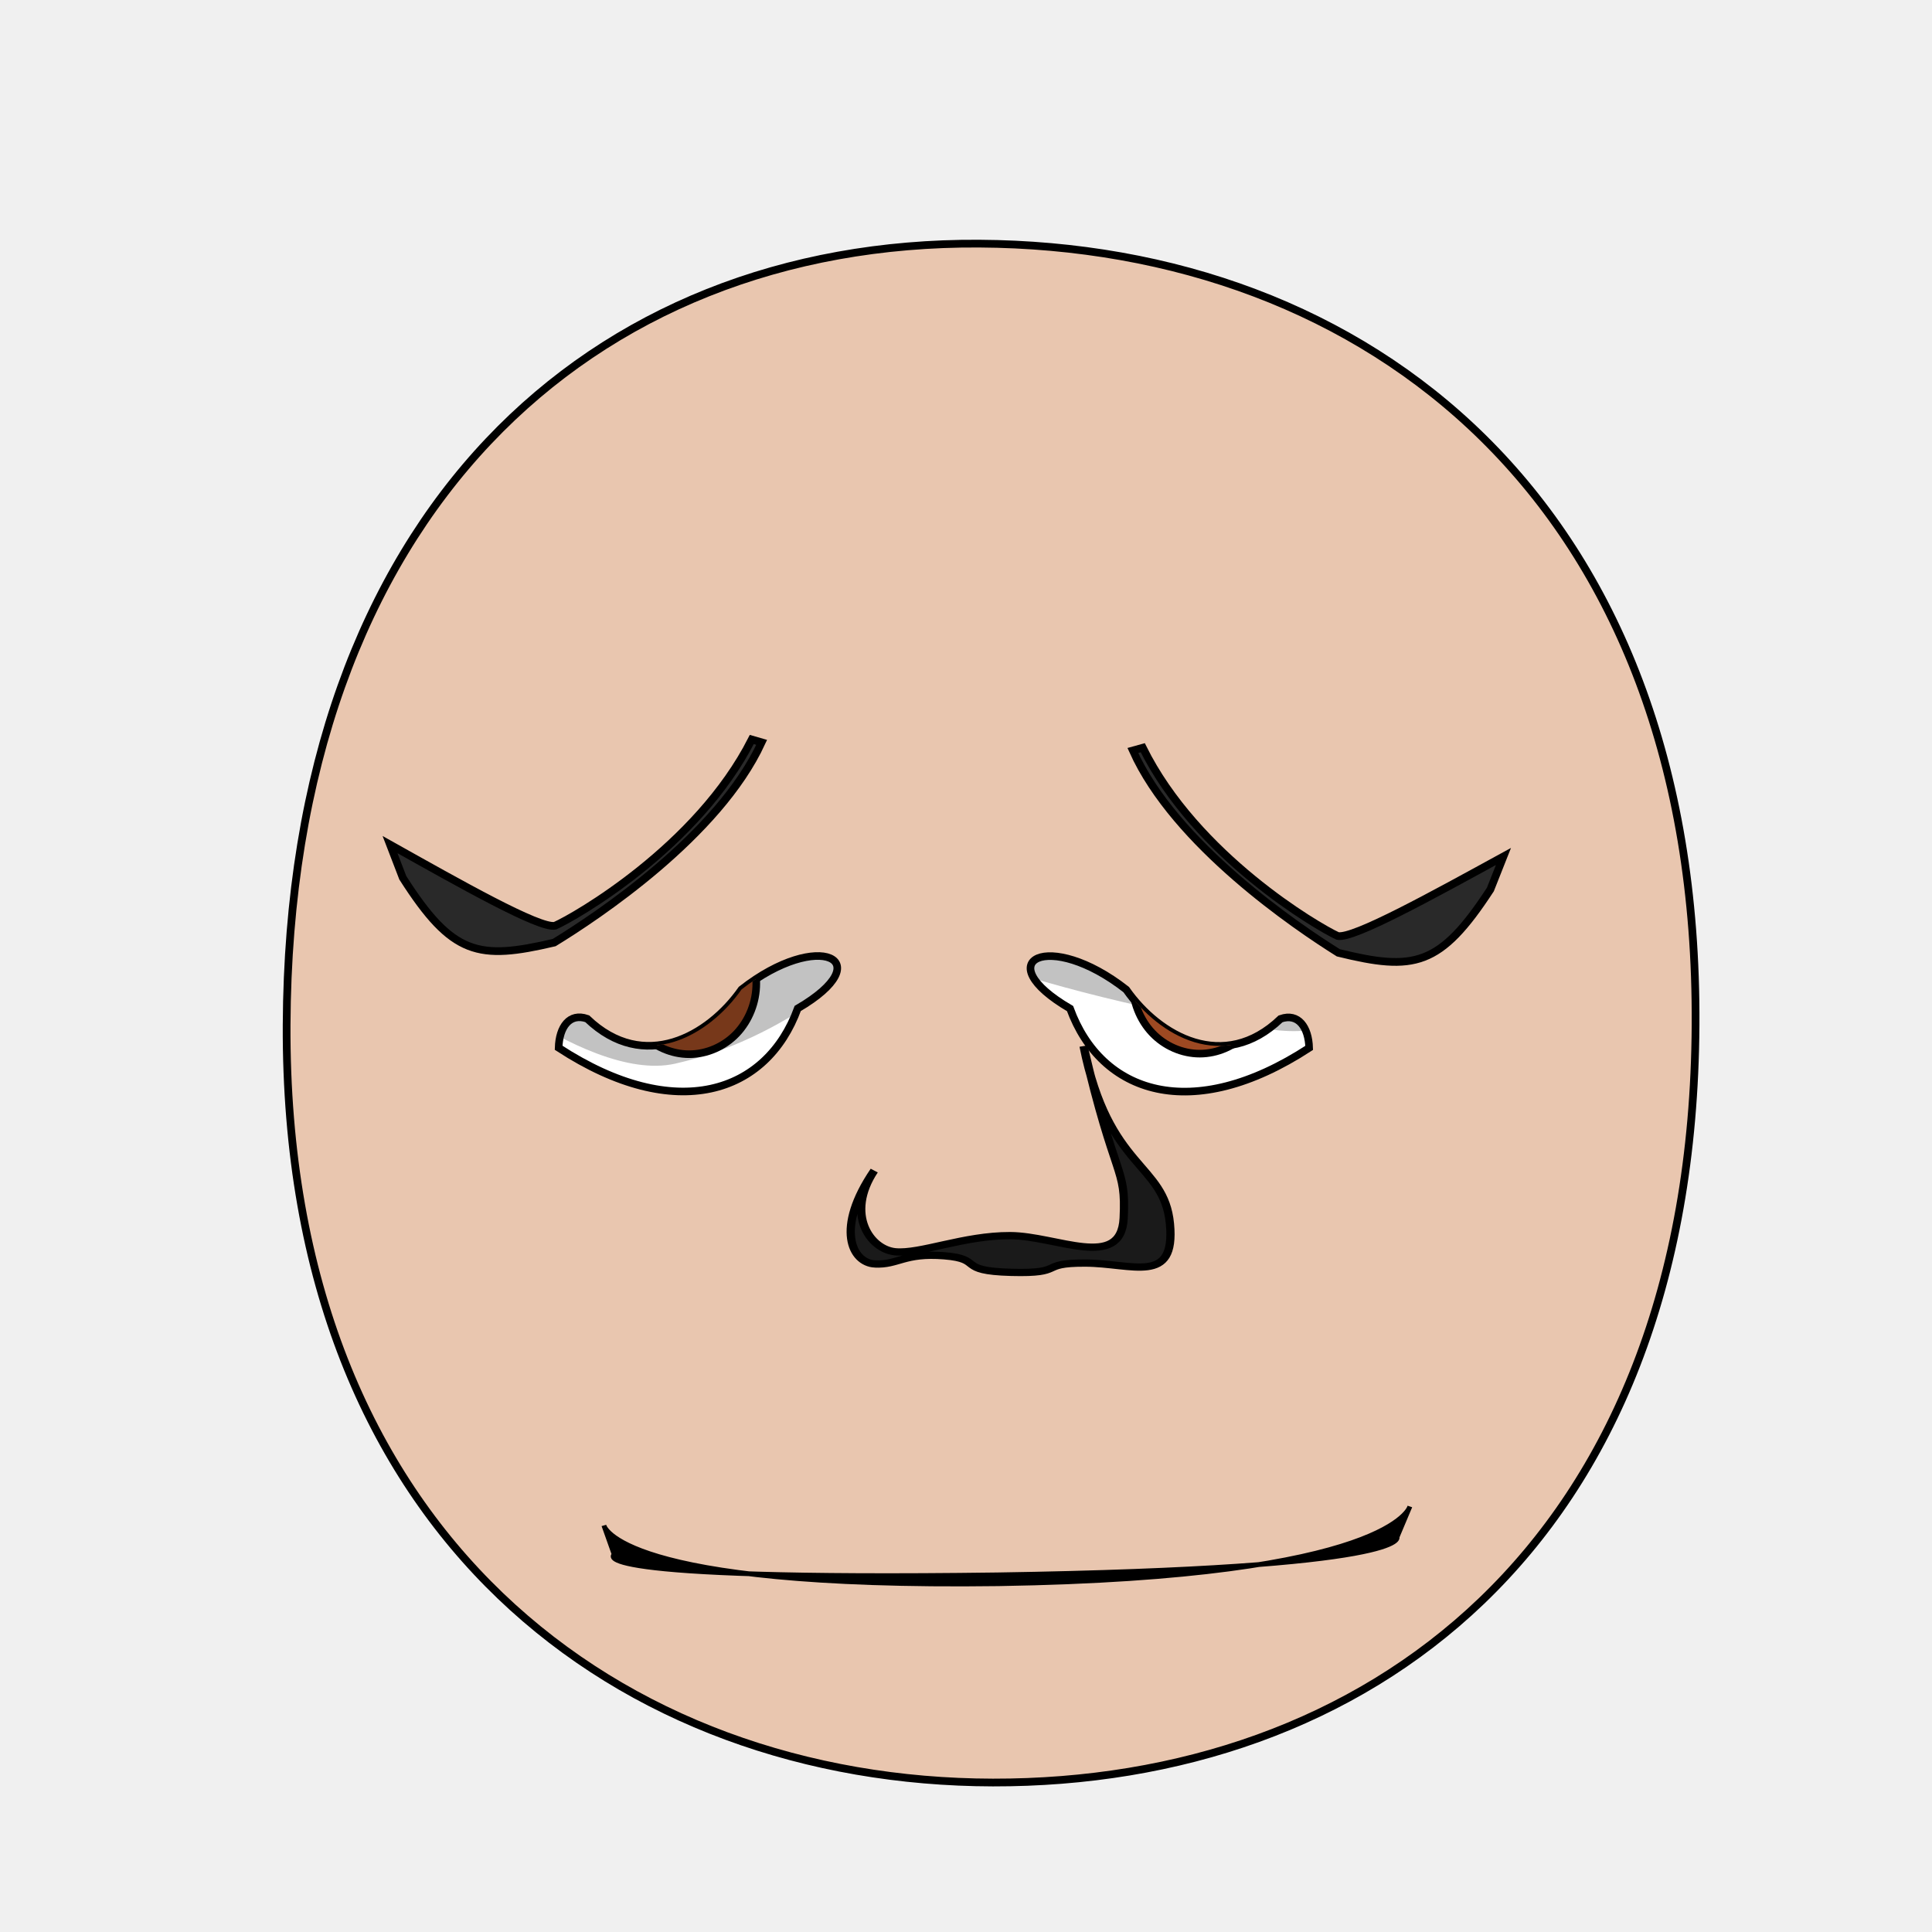
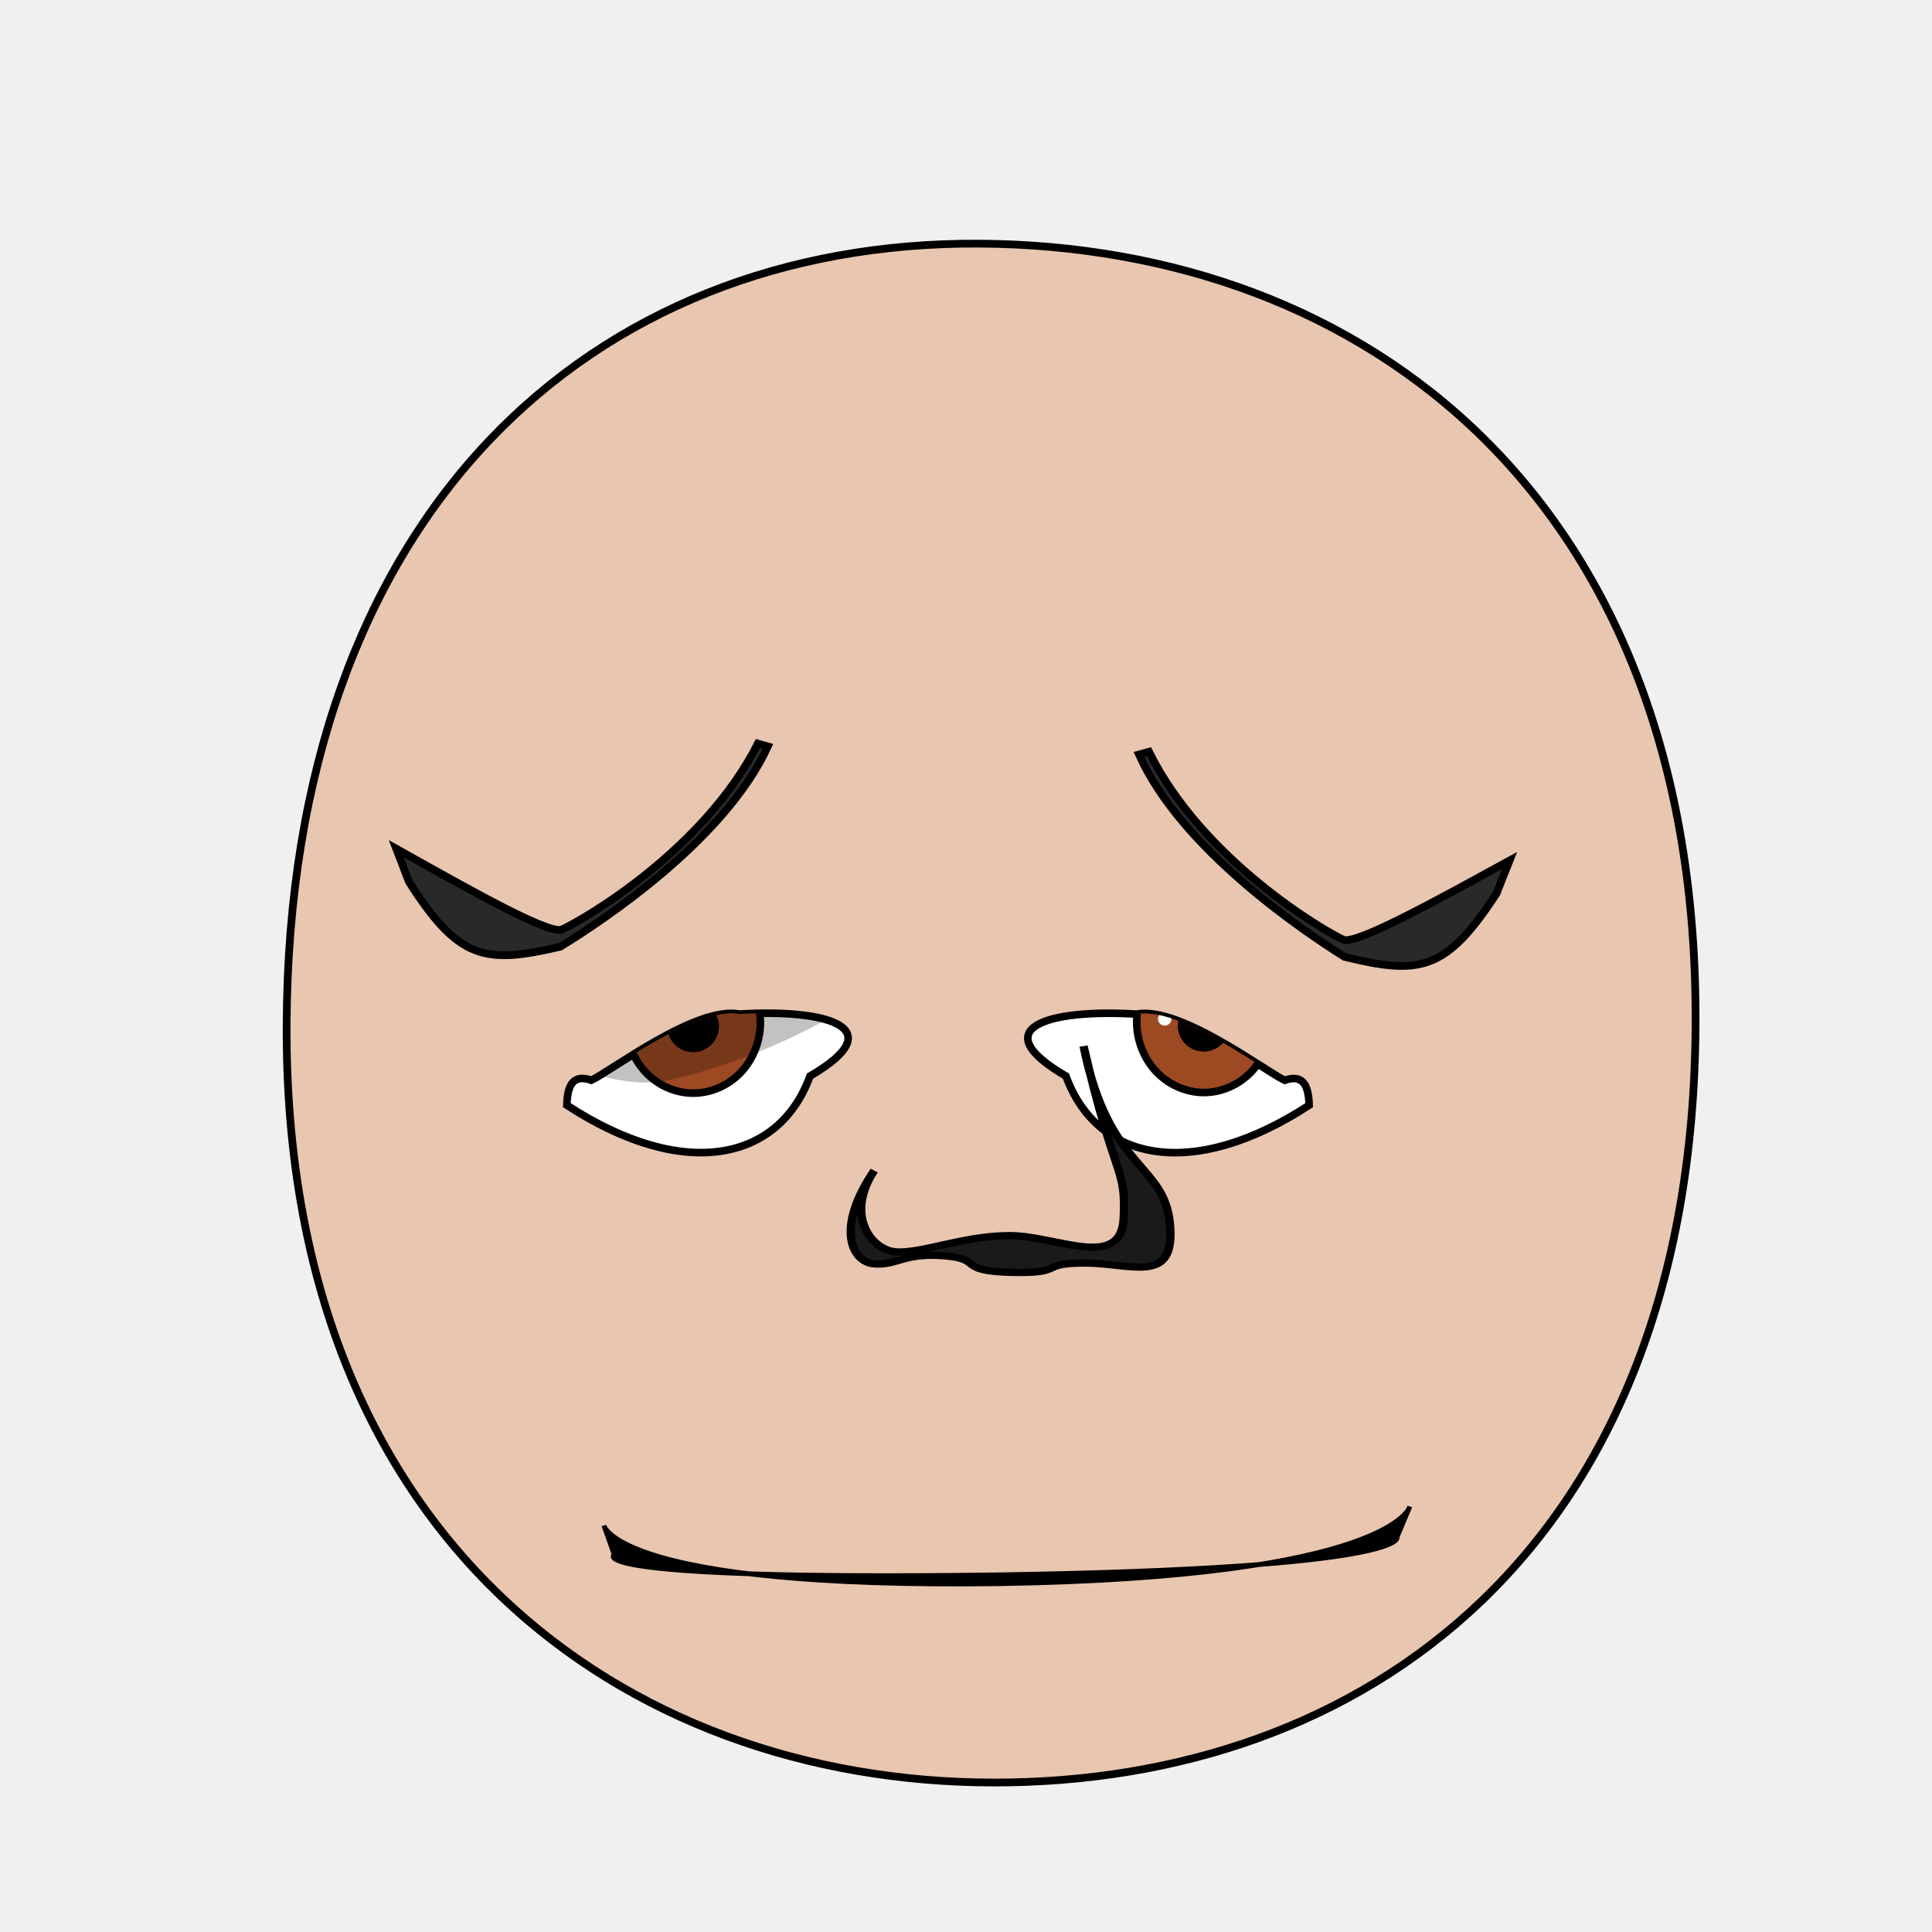
<svg xmlns="http://www.w3.org/2000/svg" xmlns:xlink="http://www.w3.org/1999/xlink" height="100%" width="100%" id="emoticon-front-view" viewBox="0 0 250 250" version="1.1">
  <defs id="defs4">
    <linearGradient id="linearGradient5745">
      <stop style="stop-color:#f4dc15;stop-opacity:1" offset="0" id="stop5747" />
      <stop style="stop-color:#e1430a;stop-opacity:1" offset="1" id="stop5749" />
    </linearGradient>
    <linearGradient id="linearGradient2823">
      <stop style="stop-color:#000000;stop-opacity:1" offset="0" id="stop2825" />
      <stop style="stop-color:#6f0a5a;stop-opacity:1" offset="1" id="stop2827" />
    </linearGradient>
    <clipPath id="clipPath2967">
      <use transform="translate(-47.21,-108.93)" xlink:href="#path3622" height="1" width="1" y="0" x="0" id="use2969" />
    </clipPath>
    <clipPath id="clipPath4022">
      <use transform="matrix(-1,0,0,1,905.94,-89.84)" xlink:href="#path3622" height="250" width="250" y="0" x="0" id="use5959" />
    </clipPath>
    <radialGradient spreadMethod="pad" gradientTransform="matrix(98.09029,121.5278,-104.4591,83.94095,1881.611,1722.677)" gradientUnits="userSpaceOnUse" xlink:href="#linearGradient5745" id="radialGradient5694" fy="2.705" fx="-15.372" r="1" cy="2.705" cx="-15.372" />
    <linearGradient gradientTransform="translate(37.46307,-25.35117)" gradientUnits="userSpaceOnUse" xlink:href="#linearGradient2823" id="irisGradient" y2="606.466" x2="138.571" y1="488.076" x1="107.143" />
  </defs>
  <g id="head">
    <path style="fill:#e9c6af;stroke:#000000;stroke-width:1;stroke-opacity:1" id="path164" d="m 128.48,230.658 c 47.792,0.089 90.534,-30.092 90.925,-98.014 C 219.796,64.722 176.762,31.809 126.68,31.525 76.598,31.241 37.38,66.281 37.09,132.644 c -0.29,66.363 43.598,97.924 91.39,98.014 z" />
  </g>
-   <g transform="matrix(0.16,0,0,0.16,57.45,26.74)" style="stroke-width:4.36;stroke-miterlimit:4;stroke-dasharray:none" id="left-eye">
-     <path d="M 240.68,633.10 C 303.21,584.07 353.30,609.24 286.10,648.46 261.08,717.07 187.81,742.26 92.73,680.27 93.18,663.57 101.49,651.75 115.84,656.77 161.72,700.67 214.03,671.09 240.68,633.10 Z" style="fill:#ffffff;stroke:#000000;stroke-width:6.14;stroke-miterlimit:4;stroke-opacity:1;stroke-dasharray:none" id="path3622" />
+   <g transform="matrix(0.16,0,0,0.16,57.98,31.78)" style="stroke-width:4.36;stroke-miterlimit:4;stroke-dasharray:none" id="left-eye">
+     <path d="M 235.71,621.50 C 306.53,617.21 359.93,632.43 292.73,671.65 267.70,740.26 191.12,757.17 96.04,695.18 96.49,678.48 101.49,669.97 115.84,675.00 131.90,667.53 200.77,614.76 235.71,621.50 Z" style="fill:#ffffff;stroke:#000000;stroke-width:6.14;stroke-miterlimit:4;stroke-opacity:1;stroke-dasharray:none" id="path3622" />
    <g transform="translate(47.21,108.93)" style="stroke-width:4.36;stroke-miterlimit:4;stroke-dasharray:none" id="lens" clip-path="url(#clipPath2967)">
      <g id="g4403">
        <path style="fill:#9d4922;fill-opacity:1;stroke:#000000;stroke-width:6.14;stroke-miterlimit:4;stroke-opacity:1;stroke-dasharray:none" id="iris" d="m 205.38,519.39 c 0,14.96 -5.85,29.82 -15.9,40.4 -10.05,10.58 -24.17,16.74 -38.39,16.74 -14.21,0 -28.33,-6.16 -38.38,-16.74 -10.05,-10.58 -15.91,-25.44 -15.91,-40.4 0,-14.96 5.86,-29.83 15.91,-40.41 10.05,-10.58 24.17,-16.74 38.38,-16.74 14.22,0 28.34,6.16 38.39,16.74 10.05,10.58 15.9,25.45 15.9,40.41 z" />
        <path d="M 168.82,522.49 C 168.82,527.16 166.89,531.81 163.58,535.12 160.27,538.43 155.63,540.35 150.95,540.35 146.27,540.35 141.63,538.43 138.32,535.12 135.02,531.81 133.09,527.16 133.09,522.49 133.09,517.81 135.02,513.16 138.32,509.85 141.63,506.55 146.27,504.62 150.95,504.62 155.63,504.62 160.27,506.55 163.58,509.85 166.89,513.16 168.82,517.81 168.82,522.49 Z" style="fill:#000000;fill-opacity:1;stroke:#000000;stroke-width:6.14;stroke-miterlimit:4;stroke-opacity:1;stroke-dasharray:none" id="pupil" />
        <path d="M 124.85,517.04 C 124.85,520.00 122.41,522.40 119.41,522.40 116.42,522.40 113.99,520.00 113.99,517.04 113.99,514.07 116.42,511.67 119.41,511.67 122.41,511.67 124.85,514.07 124.85,517.04 Z" style="fill:#ffffff;fill-opacity:1;stroke:none" id="glare" />
      </g>
-       <path style="opacity:0.24;fill:#000000;stroke:#000000;stroke-width:1.00px;stroke-linecap:butt;stroke-linejoin:miter;stroke-opacity:1" d="M -60.66,486.17 -11.18,407.57 305.31,412.27 310.63,484.30 C 310.63,484.30 241.72,560.85 139.63,583.69 64.50,600.49 -60.66,486.17 -60.66,486.17 Z" id="left-lid-shadow" />
+       <path style="opacity:0.24;fill:#000000;stroke:#000000;stroke-width:1.00px;stroke-linecap:butt;stroke-linejoin:miter;stroke-opacity:1" d="M -60.66,486.17 -11.18,407.57 305.31,412.27 310.63,484.30 C 310.63,484.30 233.44,542.63 131.35,565.47 56.22,582.27 -60.66,486.17 -60.66,486.17 Z" id="left-lid-shadow" />
    </g>
  </g>
-   <g transform="matrix(0.16,0,0,0.16,39.29,41.13)" style="stroke-width:4.36;stroke-miterlimit:4;stroke-dasharray:none" id="right-eye">
+   <g transform="matrix(0.16,0,0,0.16,39.82,46.16)" style="stroke-width:4.36;stroke-miterlimit:4;stroke-dasharray:none" id="right-eye">
    <use transform="matrix(-1,0,0,1,905.94,-89.84)" xlink:href="#path3622" height="250" width="250" y="0" x="0" id="use3959" />
    <g id="g4015" clip-path="url(#clipPath4022)">
      <use transform="translate(573.63,18.54)" style="stroke-width:4.36;stroke-miterlimit:4;stroke-dasharray:none" xlink:href="#g4403" height="1" width="1" y="0" x="0" id="right-lens" />
-       <path style="opacity:0.24;fill:#000000;stroke:#000000;stroke-width:1px;stroke-linecap:butt;stroke-linejoin:miter;stroke-miterlimit:4;stroke-opacity:1;stroke-dasharray:none" d="M 539.65,516.96 527.72,452.73 710.91,412.76 841.14,520.94 C 841.14,520.94 870.10,586.68 781.18,574.96 692.25,563.21 591.05,536.57 539.65,516.96 Z" id="right-lid-shadow" />
+       <path style="opacity:0.24;fill:#000000;stroke:#000000;stroke-width:1px;stroke-linecap:butt;stroke-linejoin:miter;stroke-miterlimit:4;stroke-opacity:1;stroke-dasharray:none" d="M 537.99,543.46 527.72,452.73 710.91,412.76 841.14,520.94 C 841.14,520.94 860.16,541.95 771.24,530.22 682.31,518.48 586.08,534.91 537.99,543.46 Z" id="right-lid-shadow" />
    </g>
  </g>
-   <path d="M 97.28,95.69 98.56,96.06 C 92.99,108.18 77.14,118.65 71.71,121.97 61.91,124.27 58.55,123.66 52.12,113.58 L 50.47,109.29 C 59.47,114.33 69.83,120.21 71.82,119.79 74.42,118.64 90.20,109.63 97.28,95.69 Z" style="fill:#292929;fill-opacity:1;fill-rule:nonzero;stroke:#000000;stroke-width:1;stroke-miterlimit:4;stroke-opacity:1;stroke-dasharray:none" id="left-eye-brow" />
+   <path d="M 98.07,96.22 99.36,96.59 C 93.79,108.71 77.93,119.18 72.51,122.50 62.71,124.80 59.35,124.19 52.92,114.11 L 51.27,109.82 C 60.27,114.86 70.62,120.74 72.61,120.32 75.22,119.17 90.99,110.16 98.07,96.22 Z" style="fill:#292929;fill-opacity:1;fill-rule:nonzero;stroke:#000000;stroke-width:1;stroke-miterlimit:4;stroke-opacity:1;stroke-dasharray:none" id="left-eye-brow" />
  <g transform="matrix(1.132397,0,0,1,-17.27368,2.112602)" style="stroke-width:1" id="nose-2">
    <path id="nose-outline-2" d="m 115.229,161.444 c -2.631,-0.154 -4.576,-4.614 -0.076,-12.082 -3.31,5.65 -0.458,10.197 2.407,10.505 2.865,0.308 7.827,-2.112 13.124,-2.091 5.298,0.022 12.678,4.555 12.971,-2.257 0.293,-6.812 -0.96,-4.575 -4.582,-22.263 2.827,16.037 9.215,15.053 9.873,23.004 0.658,7.952 -4.262,5.087 -9.699,5.069 -5.438,-0.018 -2.099,1.391 -8.452,1.2 -6.354,-0.191 -3.054,-1.726 -7.64,-2.143 -4.586,-0.416 -5.294,1.211 -7.925,1.057 z" style="fill:#1a1a1a;stroke:#000000;stroke-width:0.94;stroke-miterlimit:4;stroke-dasharray:none" />
  </g>
  <path d="M 78.15,197.41 C 78.15,197.41 79.94,205.58 129.22,204.93 180.12,204.11 182.43,194.96 182.43,194.96 L 180.77,198.90 C 180.77,198.90 183.18,202.94 129.02,203.79 74.16,204.51 79.48,201.16 79.48,201.16 L 78.15,197.41 Z" style="fill:#000000;fill-opacity:1;stroke:#000000;stroke-width:0.62;stroke-linecap:butt;stroke-linejoin:miter;stroke-miterlimit:4;stroke-opacity:1;stroke-dasharray:none" id="mouth-path" />
-   <use transform="matrix(-1,-0.01,-0.01,1,246.11,2.04)" xlink:href="#left-eye-brow" height="250" width="250" y="0" x="0" id="right-eye-brow" />
+   <use transform="matrix(-1,-0.01,-0.01,1,247.71,2.04)" xlink:href="#left-eye-brow" height="250" width="250" y="0" x="0" id="right-eye-brow" />
</svg>
